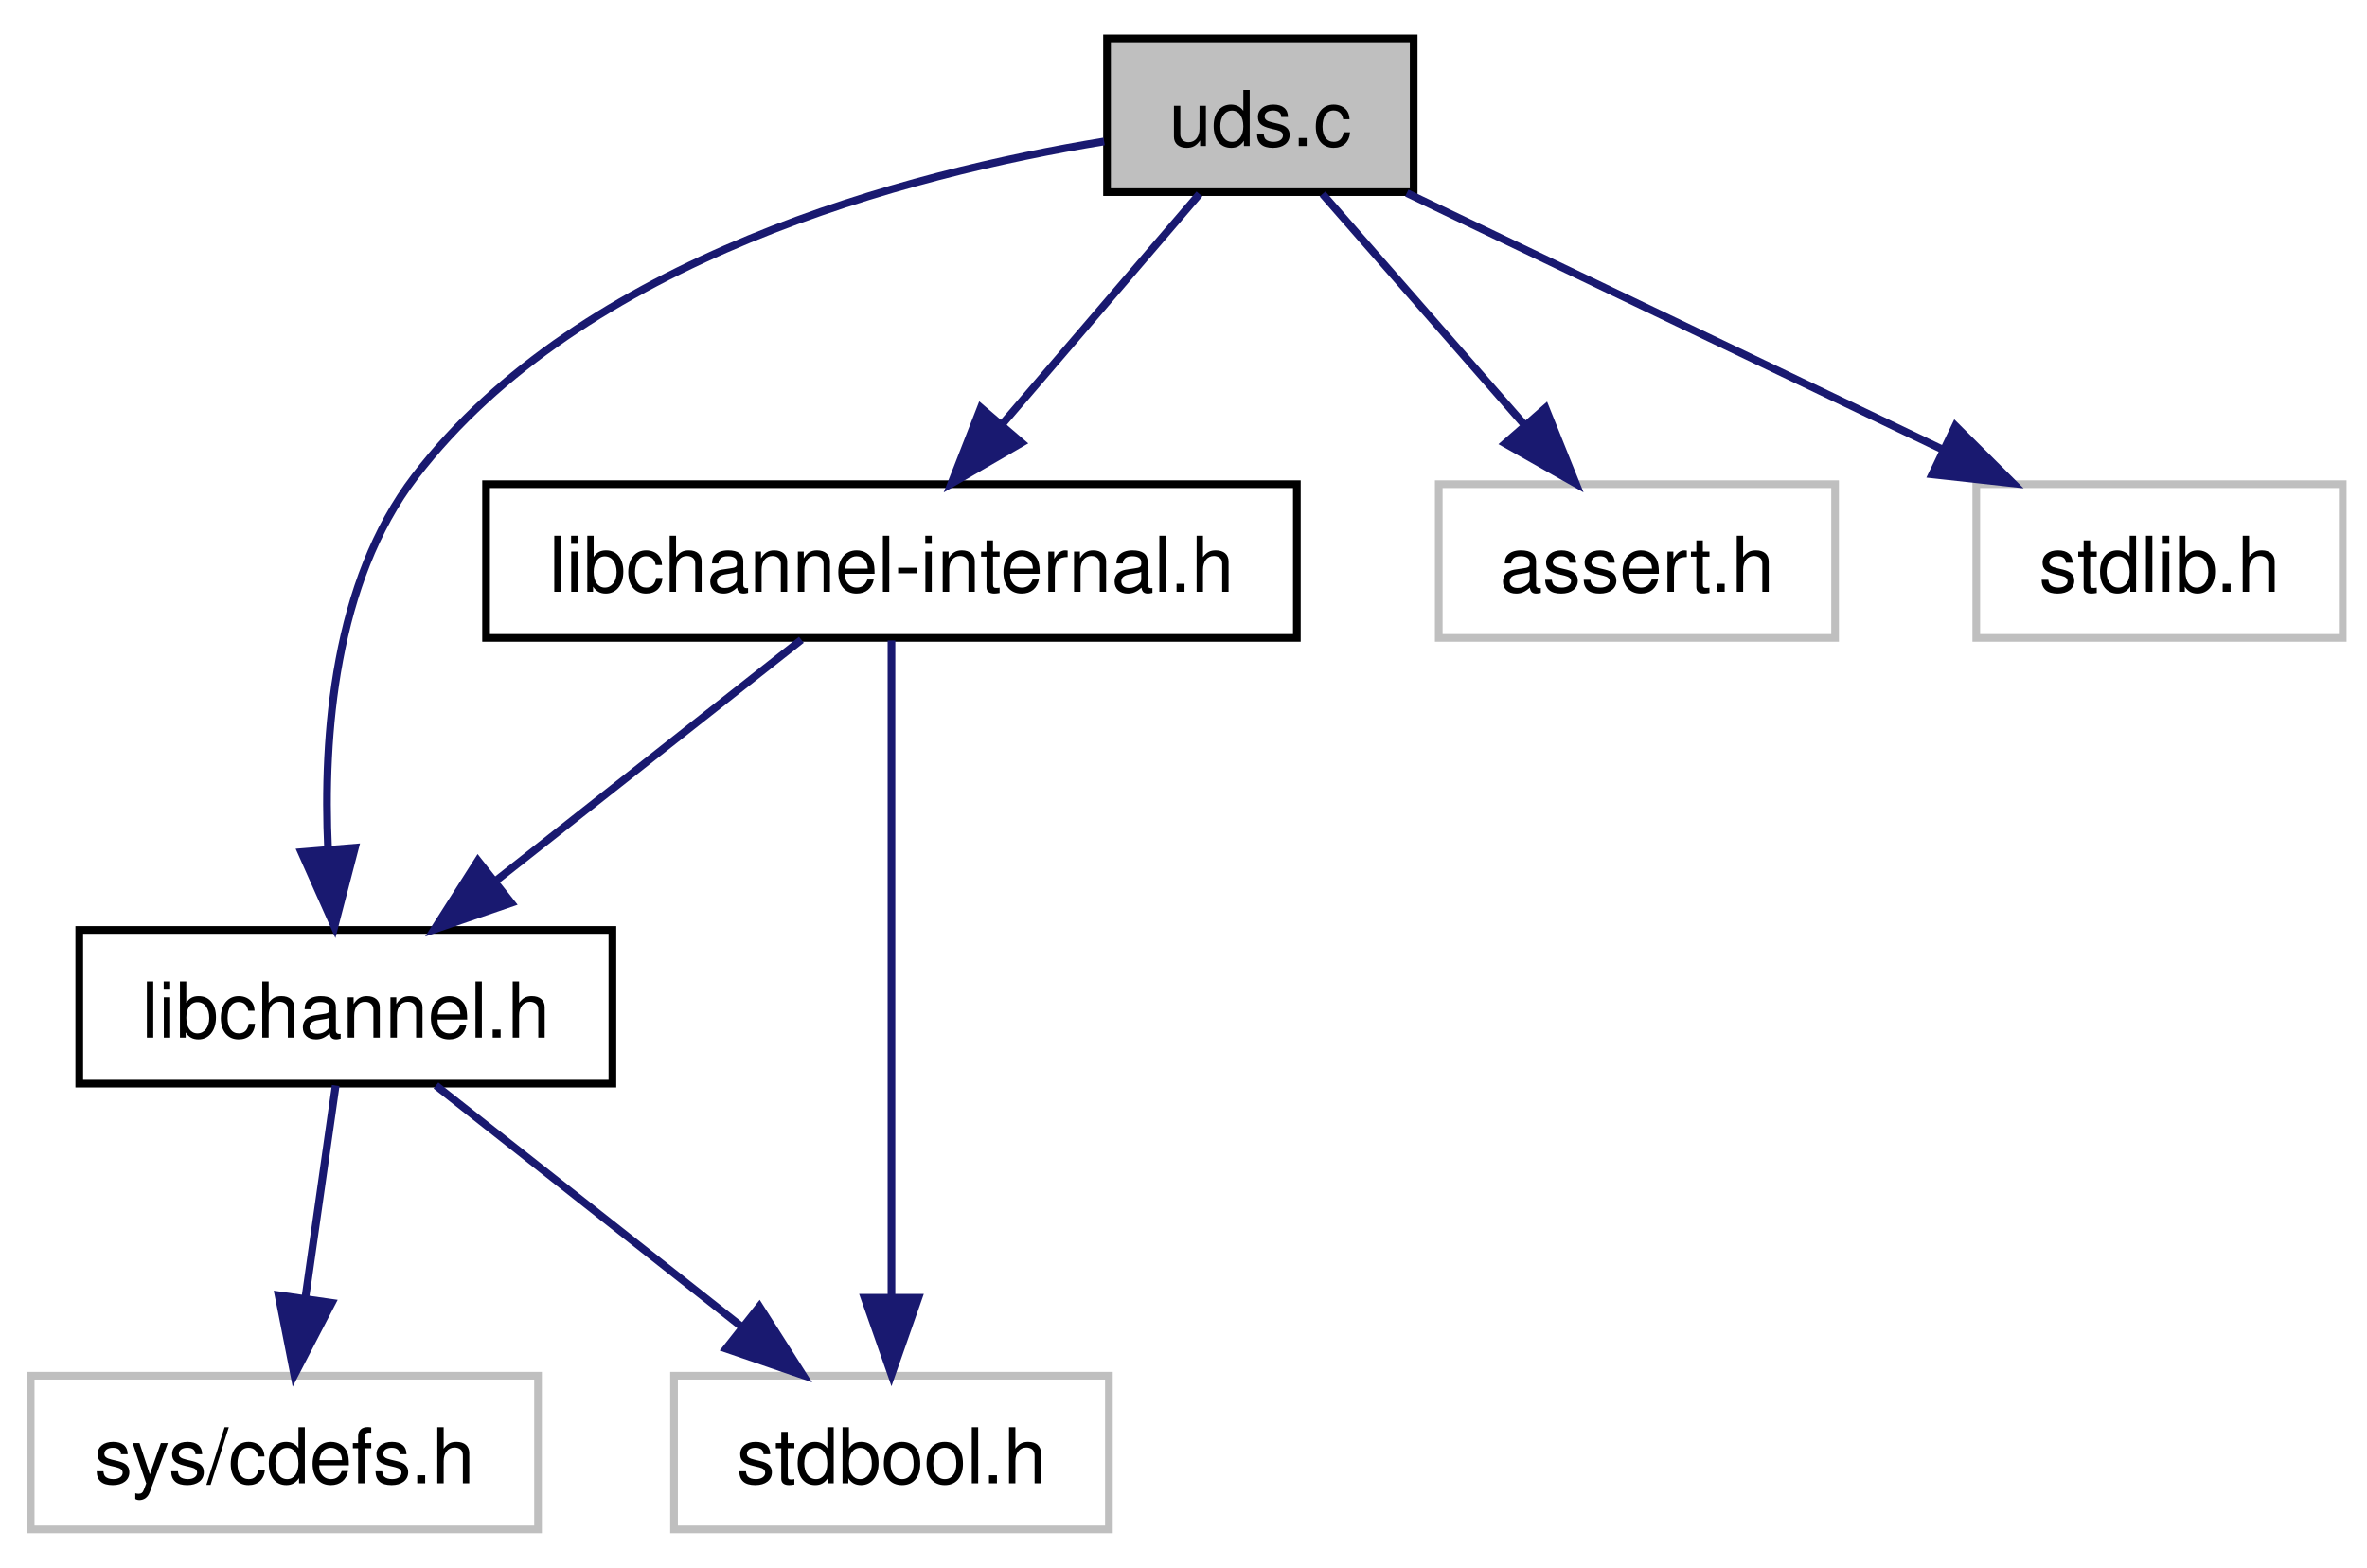
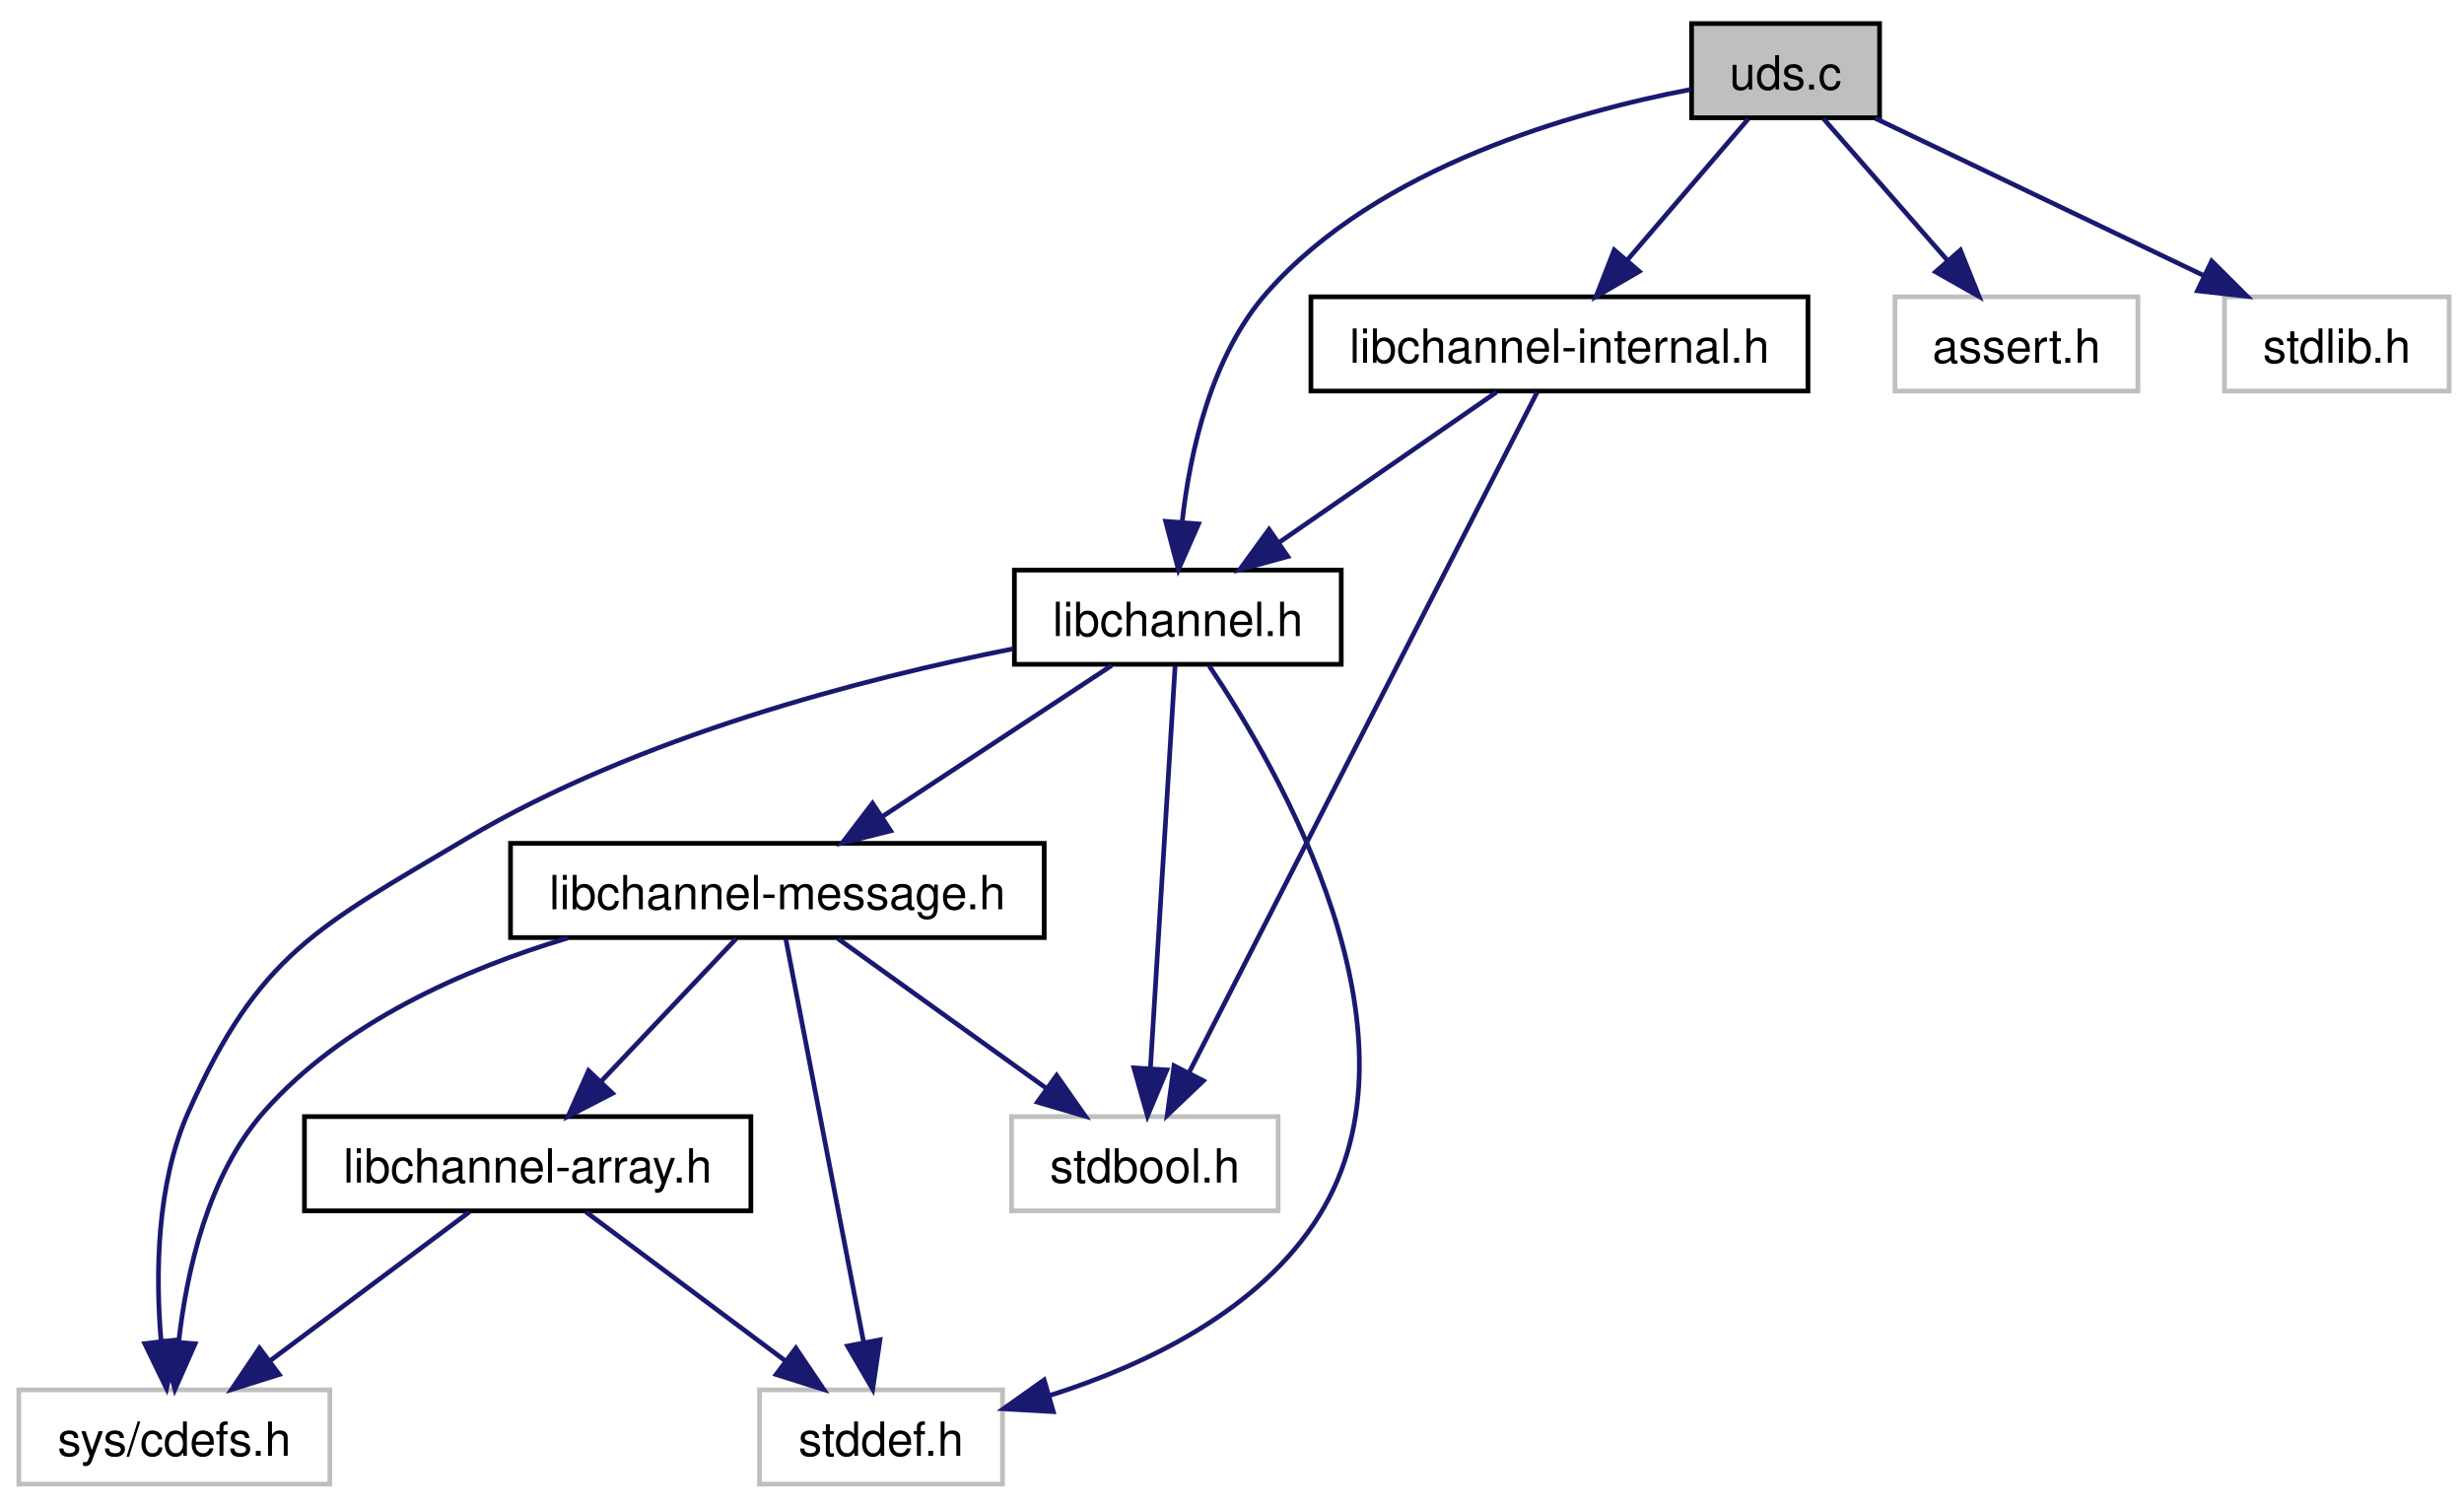
- <svg xmlns="http://www.w3.org/2000/svg" xmlns:xlink="http://www.w3.org/1999/xlink" width="308pt" height="204pt" viewBox="0.00 0.00 308.00 204.00">
-   <g id="graph1" class="graph" transform="scale(1 1) rotate(0) translate(4 200)">
+ <svg xmlns="http://www.w3.org/2000/svg" xmlns:xlink="http://www.w3.org/1999/xlink" width="523pt" height="320pt" viewBox="0.00 0.00 523.00 320.00">
+   <g id="graph1" class="graph" transform="scale(1 1) rotate(0) translate(4 316)">
    <g id="node1" class="node">
-       <polygon fill="#bfbfbf" stroke="black" points="140.049,-175 140.049,-195 179.951,-195 179.951,-175 140.049,-175" />
-       <text text-anchor="middle" x="160" y="-181" font-family="Helvetica,sans-Serif" font-size="10.00">uds.c</text>
+       <polygon fill="#bfbfbf" stroke="black" points="355.049,-291 355.049,-311 394.951,-311 394.951,-291 355.049,-291" />
+       <text text-anchor="middle" x="375" y="-297" font-family="Helvetica,sans-Serif" font-size="10.00">uds.c</text>
    </g>
    <g id="node3" class="node">
      <a xlink:href="libchannel_8h.xhtml" target="_top" xlink:title="Public API for libchannel.">
-         <polygon fill="none" stroke="black" points="6.313,-59 6.313,-79 75.687,-79 75.687,-59 6.313,-59" />
-         <text text-anchor="middle" x="41" y="-65" font-family="Helvetica,sans-Serif" font-size="10.00">libchannel.h</text>
+         <polygon fill="none" stroke="black" points="211.313,-175 211.313,-195 280.687,-195 280.687,-175 211.313,-175" />
+         <text text-anchor="middle" x="246" y="-181" font-family="Helvetica,sans-Serif" font-size="10.00">libchannel.h</text>
      </a>
    </g>
    <g id="edge2" class="edge">
-       <path fill="none" stroke="midnightblue" d="M139.672,-181.598C114.346,-177.449 71.762,-166.44 50,-138 39.505,-124.284 38.012,-104.284 38.691,-89.522" />
-       <polygon fill="midnightblue" stroke="midnightblue" points="42.188,-89.699 39.52,-79.446 35.212,-89.126 42.188,-89.699" />
+       <path fill="none" stroke="midnightblue" d="M354.856,-297.011C330.125,-292.276 288.572,-280.683 265,-254 253.101,-240.53 248.599,-220.183 246.925,-205.255" />
+       <polygon fill="midnightblue" stroke="midnightblue" points="250.399,-204.792 246.12,-195.1 243.421,-205.345 250.399,-204.792" />
    </g>
-     <g id="node9" class="node">
-       <a xlink:href="libchannel-internal_8h.xhtml" target="_top" xlink:title="Internal definitions for libchannel.">
-         <polygon fill="none" stroke="black" points="59.249,-117 59.249,-137 164.751,-137 164.751,-117 59.249,-117" />
-         <text text-anchor="middle" x="112" y="-123" font-family="Helvetica,sans-Serif" font-size="10.00">libchannel-internal.h</text>
+     <g id="node20" class="node">
+       <a xlink:href="libchannel-internal_8h.xhtml" target="_top" xlink:title="libchannel-internal.h">
+         <polygon fill="none" stroke="black" points="274.249,-233 274.249,-253 379.751,-253 379.751,-233 274.249,-233" />
+         <text text-anchor="middle" x="327" y="-239" font-family="Helvetica,sans-Serif" font-size="10.00">libchannel-internal.h</text>
      </a>
    </g>
-     <g id="edge8" class="edge">
-       <path fill="none" stroke="midnightblue" d="M152.074,-174.753C145.084,-166.598 134.728,-154.516 126.294,-144.677" />
-       <polygon fill="midnightblue" stroke="midnightblue" points="128.944,-142.39 119.779,-137.075 123.629,-146.946 128.944,-142.39" />
+     <g id="edge24" class="edge">
+       <path fill="none" stroke="midnightblue" d="M367.074,-290.753C360.084,-282.598 349.728,-270.516 341.294,-260.677" />
+       <polygon fill="midnightblue" stroke="midnightblue" points="343.944,-258.39 334.779,-253.075 338.629,-262.946 343.944,-258.39" />
    </g>
-     <g id="node13" class="node">
-       <polygon fill="none" stroke="#bfbfbf" points="183.214,-117 183.214,-137 234.786,-137 234.786,-117 183.214,-117" />
-       <text text-anchor="middle" x="209" y="-123" font-family="Helvetica,sans-Serif" font-size="10.00">assert.h</text>
+     <g id="node24" class="node">
+       <polygon fill="none" stroke="#bfbfbf" points="398.214,-233 398.214,-253 449.786,-253 449.786,-233 398.214,-233" />
+       <text text-anchor="middle" x="424" y="-239" font-family="Helvetica,sans-Serif" font-size="10.00">assert.h</text>
    </g>
-     <g id="edge14" class="edge">
-       <path fill="none" stroke="midnightblue" d="M168.091,-174.753C175.227,-166.598 185.799,-154.516 194.408,-144.677" />
-       <polygon fill="midnightblue" stroke="midnightblue" points="197.108,-146.906 201.059,-137.075 191.84,-142.296 197.108,-146.906" />
+     <g id="edge30" class="edge">
+       <path fill="none" stroke="midnightblue" d="M383.091,-290.753C390.227,-282.598 400.799,-270.516 409.408,-260.677" />
+       <polygon fill="midnightblue" stroke="midnightblue" points="412.108,-262.906 416.059,-253.075 406.84,-258.296 412.108,-262.906" />
    </g>
-     <g id="node15" class="node">
-       <polygon fill="none" stroke="#bfbfbf" points="253.158,-117 253.158,-137 300.842,-137 300.842,-117 253.158,-117" />
-       <text text-anchor="middle" x="277" y="-123" font-family="Helvetica,sans-Serif" font-size="10.00">stdlib.h</text>
+     <g id="node26" class="node">
+       <polygon fill="none" stroke="#bfbfbf" points="468.158,-233 468.158,-253 515.842,-253 515.842,-233 468.158,-233" />
+       <text text-anchor="middle" x="492" y="-239" font-family="Helvetica,sans-Serif" font-size="10.00">stdlib.h</text>
    </g>
-     <g id="edge16" class="edge">
-       <path fill="none" stroke="midnightblue" d="M179.058,-174.878C198.011,-165.807 227.301,-151.788 248.916,-141.442" />
-       <polygon fill="midnightblue" stroke="midnightblue" points="250.441,-144.592 257.95,-137.118 247.419,-138.278 250.441,-144.592" />
+     <g id="edge32" class="edge">
+       <path fill="none" stroke="midnightblue" d="M394.058,-290.878C413.011,-281.807 442.301,-267.788 463.916,-257.442" />
+       <polygon fill="midnightblue" stroke="midnightblue" points="465.441,-260.592 472.95,-253.118 462.419,-254.278 465.441,-260.592" />
    </g>
    <g id="node5" class="node">
      <polygon fill="none" stroke="#bfbfbf" points="-0.01,-1 -0.01,-21 66.01,-21 66.01,-1 -0.01,-1" />
      <text text-anchor="middle" x="33" y="-7" font-family="Helvetica,sans-Serif" font-size="10.00">sys/cdefs.h</text>
    </g>
    <g id="edge4" class="edge">
-       <path fill="none" stroke="midnightblue" d="M39.679,-58.753C38.607,-51.25 37.06,-40.424 35.725,-31.078" />
-       <polygon fill="midnightblue" stroke="midnightblue" points="39.176,-30.48 34.297,-21.075 32.246,-31.47 39.176,-30.48" />
+       <path fill="none" stroke="midnightblue" d="M211.085,-178.304C179.167,-171.989 131.514,-159.703 95,-138 63.391,-119.212 50.961,-113.59 36,-80 29.171,-64.668 28.996,-45.417 30.194,-31.316" />
+       <polygon fill="midnightblue" stroke="midnightblue" points="33.682,-31.618 31.348,-21.284 26.728,-30.818 33.682,-31.618" />
    </g>
    <g id="node7" class="node">
-       <polygon fill="none" stroke="#bfbfbf" points="83.707,-1 83.707,-21 140.293,-21 140.293,-1 83.707,-1" />
-       <text text-anchor="middle" x="112" y="-7" font-family="Helvetica,sans-Serif" font-size="10.00">stdbool.h</text>
+       <polygon fill="none" stroke="#bfbfbf" points="210.707,-59 210.707,-79 267.293,-79 267.293,-59 210.707,-59" />
+       <text text-anchor="middle" x="239" y="-65" font-family="Helvetica,sans-Serif" font-size="10.00">stdbool.h</text>
    </g>
    <g id="edge6" class="edge">
-       <path fill="none" stroke="midnightblue" d="M52.724,-58.753C63.477,-50.272 79.615,-37.543 92.339,-27.507" />
-       <polygon fill="midnightblue" stroke="midnightblue" points="94.81,-30.016 100.494,-21.075 90.475,-24.52 94.81,-30.016" />
+       <path fill="none" stroke="midnightblue" d="M245.427,-174.671C244.283,-156.041 241.695,-113.898 240.175,-89.143" />
+       <polygon fill="midnightblue" stroke="midnightblue" points="243.668,-88.906 239.561,-79.139 236.681,-89.335 243.668,-88.906" />
+     </g>
+     <g id="node9" class="node">
+       <polygon fill="none" stroke="#bfbfbf" points="157.209,-1 157.209,-21 208.791,-21 208.791,-1 157.209,-1" />
+       <text text-anchor="middle" x="183" y="-7" font-family="Helvetica,sans-Serif" font-size="10.00">stddef.h</text>
+     </g>
+     <g id="edge8" class="edge">
+       <path fill="none" stroke="midnightblue" d="M252.64,-174.697C267.431,-152.729 299.963,-96.587 276,-58 263.505,-37.88 239.312,-26.293 218.734,-19.781" />
+       <polygon fill="midnightblue" stroke="midnightblue" points="219.567,-16.379 208.989,-16.977 217.631,-23.106 219.567,-16.379" />
+     </g>
+     <g id="node11" class="node">
+       <a xlink:href="libchannel-message_8h.xhtml" target="_top" xlink:title="Declaration of message.">
+         <polygon fill="none" stroke="black" points="104.36,-117 104.36,-137 217.64,-137 217.64,-117 104.36,-117" />
+         <text text-anchor="middle" x="161" y="-123" font-family="Helvetica,sans-Serif" font-size="10.00">libchannel-message.h</text>
+       </a>
    </g>
    <g id="edge10" class="edge">
-       <path fill="none" stroke="midnightblue" d="M100.276,-116.753C89.523,-108.272 73.385,-95.543 60.661,-85.507" />
-       <polygon fill="midnightblue" stroke="midnightblue" points="62.525,-82.52 52.506,-79.075 58.19,-88.016 62.525,-82.52" />
+       <path fill="none" stroke="midnightblue" d="M231.964,-174.753C218.72,-166.027 198.651,-152.805 183.23,-142.646" />
+       <polygon fill="midnightblue" stroke="midnightblue" points="185.051,-139.654 174.775,-137.075 181.2,-145.5 185.051,-139.654" />
    </g>
    <g id="edge12" class="edge">
-       <path fill="none" stroke="midnightblue" d="M112,-116.671C112,-98.041 112,-55.898 112,-31.143" />
-       <polygon fill="midnightblue" stroke="midnightblue" points="115.5,-31.139 112,-21.139 108.5,-31.139 115.5,-31.139" />
+       <path fill="none" stroke="midnightblue" d="M116.555,-116.925C94.301,-110.228 68.628,-98.884 52,-80 40.123,-66.511 35.618,-46.167 33.937,-31.245" />
+       <polygon fill="midnightblue" stroke="midnightblue" points="37.411,-30.784 33.126,-21.094 30.433,-31.341 37.411,-30.784" />
+     </g>
+     <g id="edge14" class="edge">
+       <path fill="none" stroke="midnightblue" d="M173.88,-116.753C185.92,-108.109 204.106,-95.052 218.203,-84.931" />
+       <polygon fill="midnightblue" stroke="midnightblue" points="220.278,-87.75 226.36,-79.075 216.195,-82.064 220.278,-87.75" />
+     </g>
+     <g id="edge16" class="edge">
+       <path fill="none" stroke="midnightblue" d="M162.8,-116.671C166.396,-98.041 174.529,-55.898 179.306,-31.143" />
+       <polygon fill="midnightblue" stroke="midnightblue" points="182.778,-31.622 181.236,-21.139 175.905,-30.295 182.778,-31.622" />
+     </g>
+     <g id="node16" class="node">
+       <a xlink:href="libchannel-array_8h.xhtml" target="_top" xlink:title="Something like bounded type-safe arrays in C.">
+         <polygon fill="none" stroke="black" points="60.625,-59 60.625,-79 155.375,-79 155.375,-59 60.625,-59" />
+         <text text-anchor="middle" x="108" y="-65" font-family="Helvetica,sans-Serif" font-size="10.00">libchannel-array.h</text>
+       </a>
+     </g>
+     <g id="edge18" class="edge">
+       <path fill="none" stroke="midnightblue" d="M152.248,-116.753C144.453,-108.516 132.866,-96.274 123.505,-86.382" />
+       <polygon fill="midnightblue" stroke="midnightblue" points="126.005,-83.932 116.589,-79.075 120.921,-88.744 126.005,-83.932" />
+     </g>
+     <g id="edge20" class="edge">
+       <path fill="none" stroke="midnightblue" d="M95.615,-58.753C84.148,-50.19 66.881,-37.298 53.382,-27.219" />
+       <polygon fill="midnightblue" stroke="midnightblue" points="55.261,-24.254 45.154,-21.075 51.073,-29.863 55.261,-24.254" />
+     </g>
+     <g id="edge22" class="edge">
+       <path fill="none" stroke="midnightblue" d="M120.385,-58.753C131.852,-50.19 149.119,-37.298 162.618,-27.219" />
+       <polygon fill="midnightblue" stroke="midnightblue" points="164.927,-29.863 170.846,-21.075 160.739,-24.254 164.927,-29.863" />
+     </g>
+     <g id="edge26" class="edge">
+       <path fill="none" stroke="midnightblue" d="M313.624,-232.753C301.122,-224.109 282.236,-211.052 267.597,-200.931" />
+       <polygon fill="midnightblue" stroke="midnightblue" points="269.343,-197.883 259.127,-195.075 265.362,-203.641 269.343,-197.883" />
+     </g>
+     <g id="edge28" class="edge">
+       <path fill="none" stroke="midnightblue" d="M322.269,-232.753C308.302,-205.454 267.063,-124.85 248.384,-88.341" />
+       <polygon fill="midnightblue" stroke="midnightblue" points="251.425,-86.602 243.755,-79.293 245.194,-89.79 251.425,-86.602" />
    </g>
  </g>
</svg>
